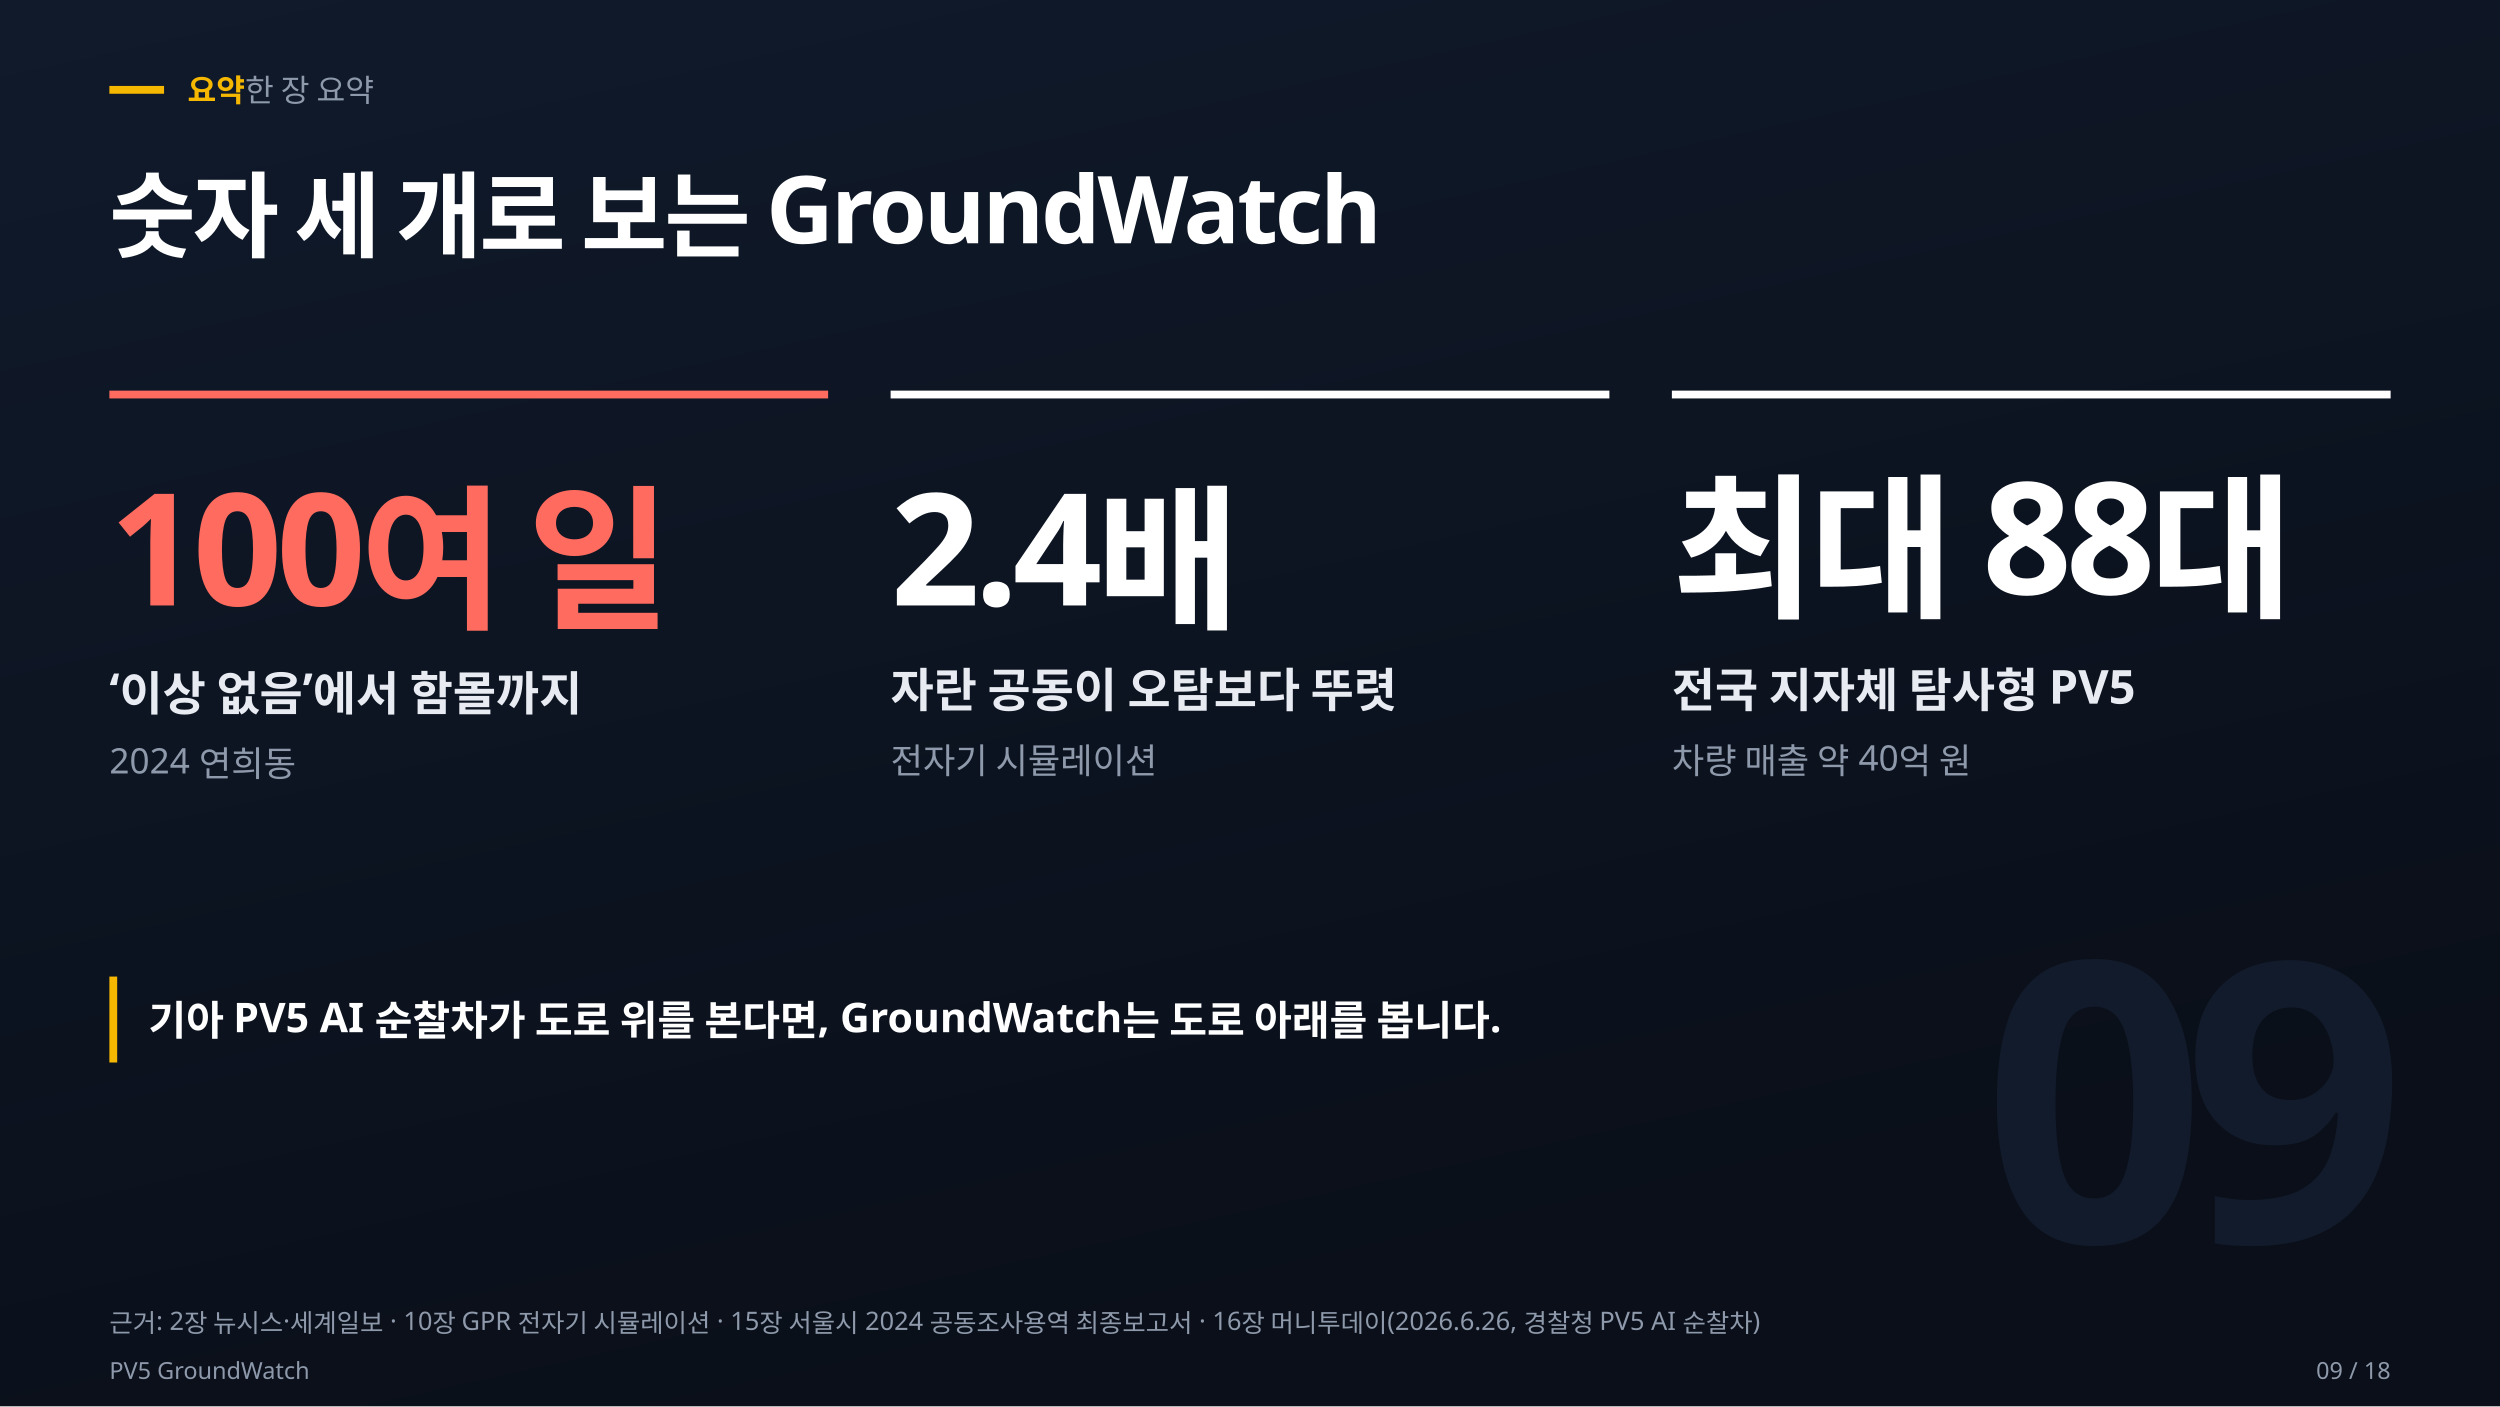
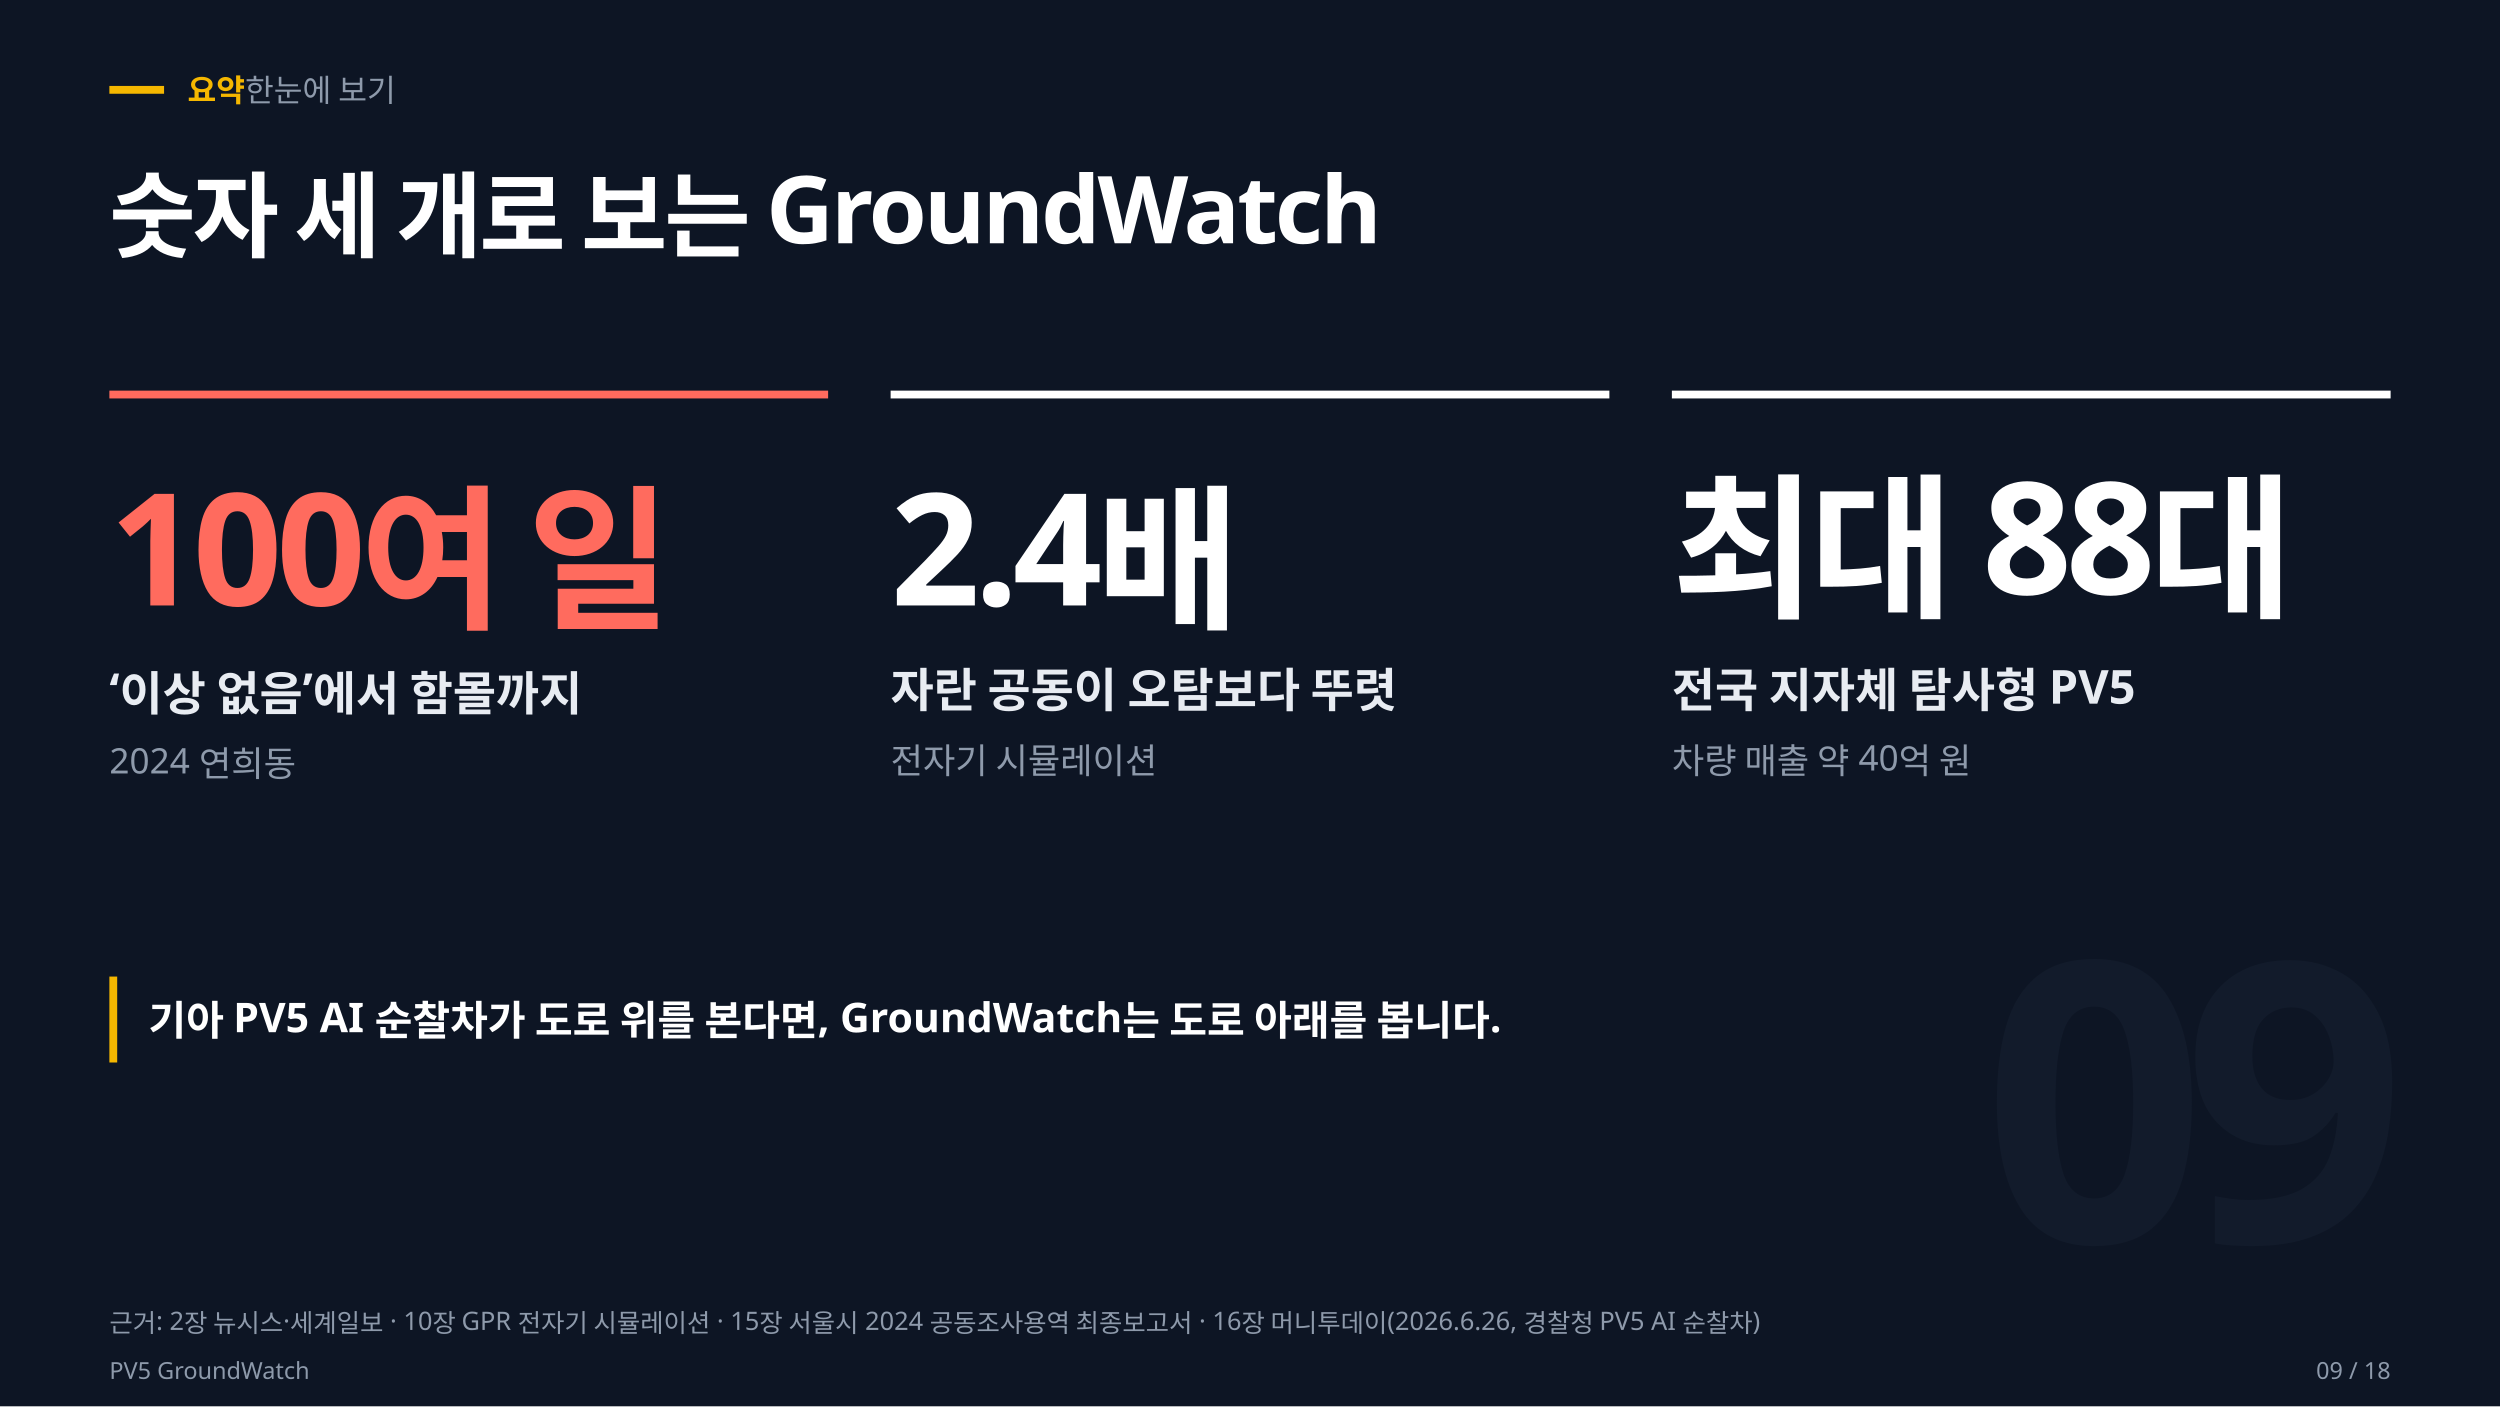
<svg xmlns="http://www.w3.org/2000/svg" viewBox="0 0 1280 720" lang="ko-KR" data-pptx-page-role="content" font-family="Pretendard, 'Malgun Gothic', sans-serif">
-   <defs>
-     <linearGradient id="bg8" x1="0" y1="0" x2="0.4" y2="1">
-       <stop offset="0%" stop-color="#101A2B" />
-       <stop offset="100%" stop-color="#0A0F19" />
-     </linearGradient>
-   </defs>
-   <rect id="bg" x="0" y="0" width="1280" height="720" fill="url(#bg8)" />
+   <rect id="bg" x="0" y="0" width="1280" height="720" fill="#0D1524" />
  <g id="watermark" data-pptx-role="decoration" data-pptx-bounds="900 440 332 278">
    <text x="1232" y="636" font-size="200" font-weight="bold" fill="#121B2B" text-anchor="end" letter-spacing="-12">09</text>
  </g>
  <g id="chapter" data-pptx-bounds="56 36 600 30">
    <rect x="56" y="44" width="28" height="4" fill="#F5B700" />
-     <text x="96" y="52" font-size="16" font-weight="bold" fill="#F5B700">요약<tspan fill="#8E9AAB" font-weight="normal">   한 장 요약</tspan>
+     <text x="96" y="52" font-size="16" font-weight="bold" fill="#F5B700">요약<tspan fill="#8E9AAB" font-weight="normal">   한눈에 보기</tspan>
    </text>
  </g>
  <g id="title" data-pptx-bounds="56 78 1168 64" letter-spacing="-1.5">
    <text x="56" y="128" font-size="48" font-weight="bold" fill="#FFFFFF">숫자 세 개로 보는 GroundWatch</text>
  </g>
  <g id="keynum" data-pptx-bounds="56 190 1168 260">
    <rect x="56" y="200" width="368" height="4" fill="#FF6B5E" />
    <text x="56" y="310" font-size="80" font-weight="bold" fill="#FF6B5E" letter-spacing="-3">100여 일</text>
    <text x="56" y="362" font-size="24" font-weight="bold" fill="#E8ECF2">‘이상 없음’에서 함몰까지</text>
    <text x="56" y="396" font-size="18" fill="#8E9AAB">2024 연희동</text>
    <rect x="456" y="200" width="368" height="4" fill="#FFFFFF" />
    <text x="456" y="310" font-size="80" font-weight="bold" fill="#FFFFFF" letter-spacing="-3">2.4배</text>
    <text x="456" y="362" font-size="24" font-weight="bold" fill="#E8ECF2">자란 공동이 오탐보다 뚜렷</text>
    <text x="456" y="396" font-size="18" fill="#8E9AAB">전자기 시뮬레이션</text>
    <rect x="856" y="200" width="368" height="4" fill="#FFFFFF" />
    <text x="856" y="310" font-size="80" font-weight="bold" fill="#FFFFFF" letter-spacing="-3">최대 88대</text>
    <text x="856" y="362" font-size="24" font-weight="bold" fill="#E8ECF2">전국 지자체 탐사형 PV5</text>
    <text x="856" y="396" font-size="18" fill="#8E9AAB">차량 매출 약 40억 원</text>
  </g>
  <g id="conclusion" data-pptx-bounds="56 500 1168 44">
    <rect x="56" y="500" width="4" height="44" fill="#F5B700" />
    <text x="76" y="530" font-size="21" font-weight="bold" fill="#FFFFFF">기아 PV5 AI 순찰차가 도로 위를 본다면, GroundWatch는 도로 아래를 봅니다.</text>
  </g>
  <g id="source" data-pptx-bounds="56 668 1168 20">
    <text x="56" y="682" font-size="13" fill="#8E9AAB">근거: 2장 뉴시스·세계일보 · 10장 GPR 전자기 시뮬레이션 · 15장 서울시 2024 공동조사용역 최종보고서 · 16장 머니투데이(2026.6.26, 경찰청 PV5 AI 순찰차)</text>
  </g>
  <g id="footer" data-pptx-role="footer" data-pptx-bounds="56 692 1168 22" fill="#8E9AAB" font-size="12">
    <text x="56" y="706">PV5 GroundWatch</text>
    <text x="1224" y="706" text-anchor="end">09 / 18</text>
  </g>
</svg>
